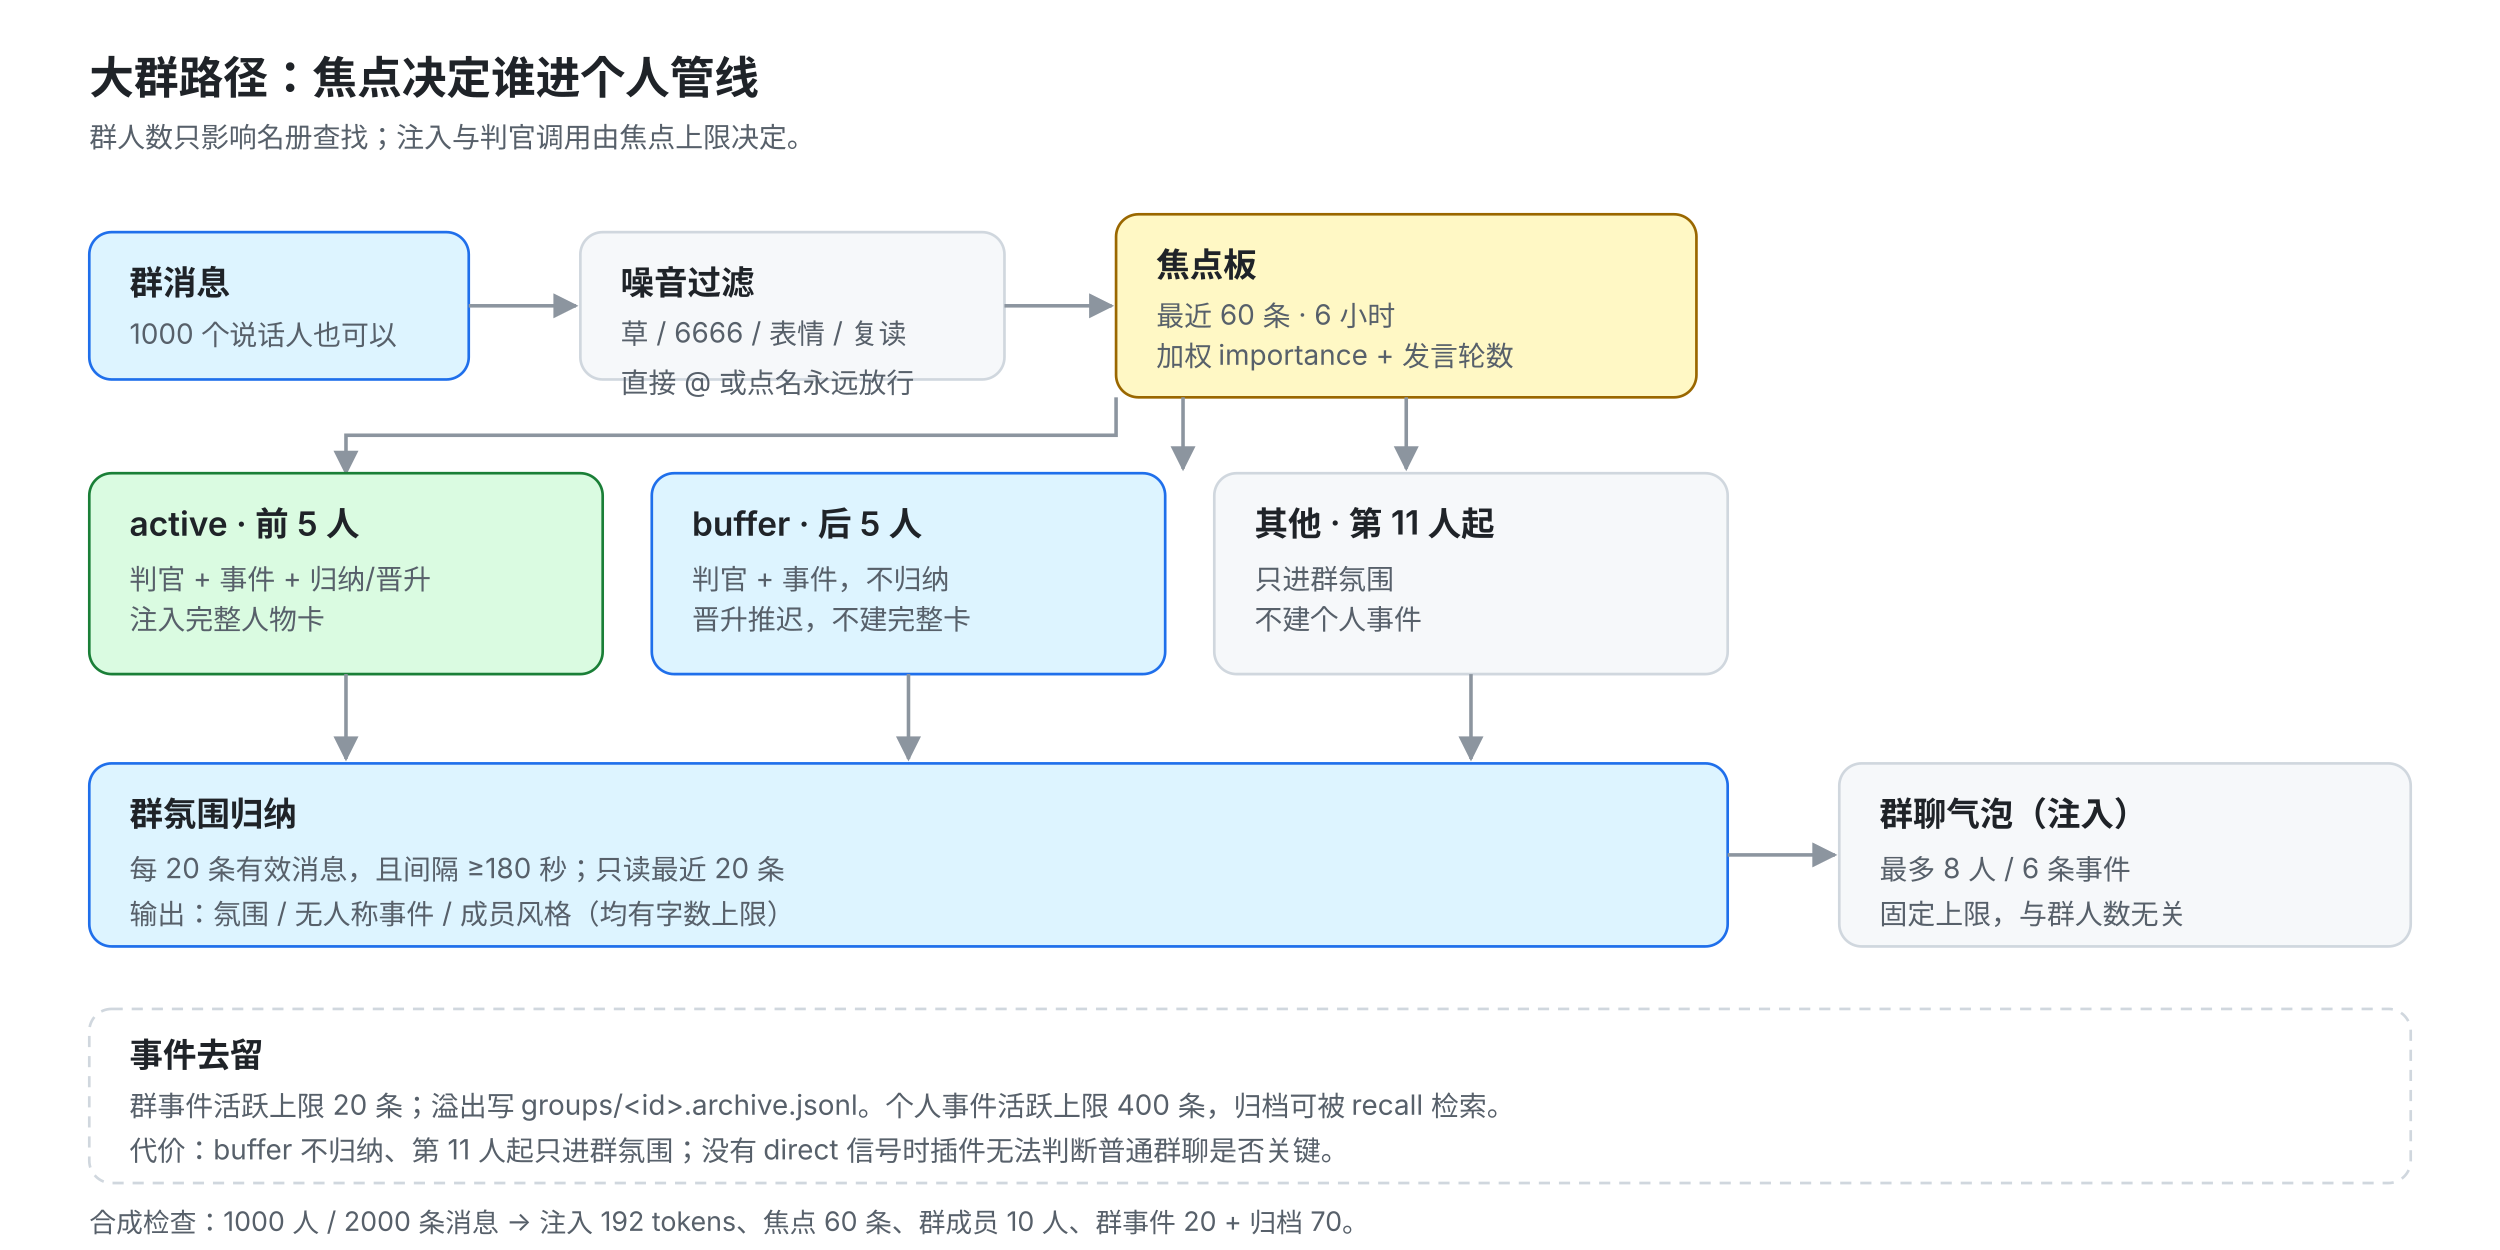
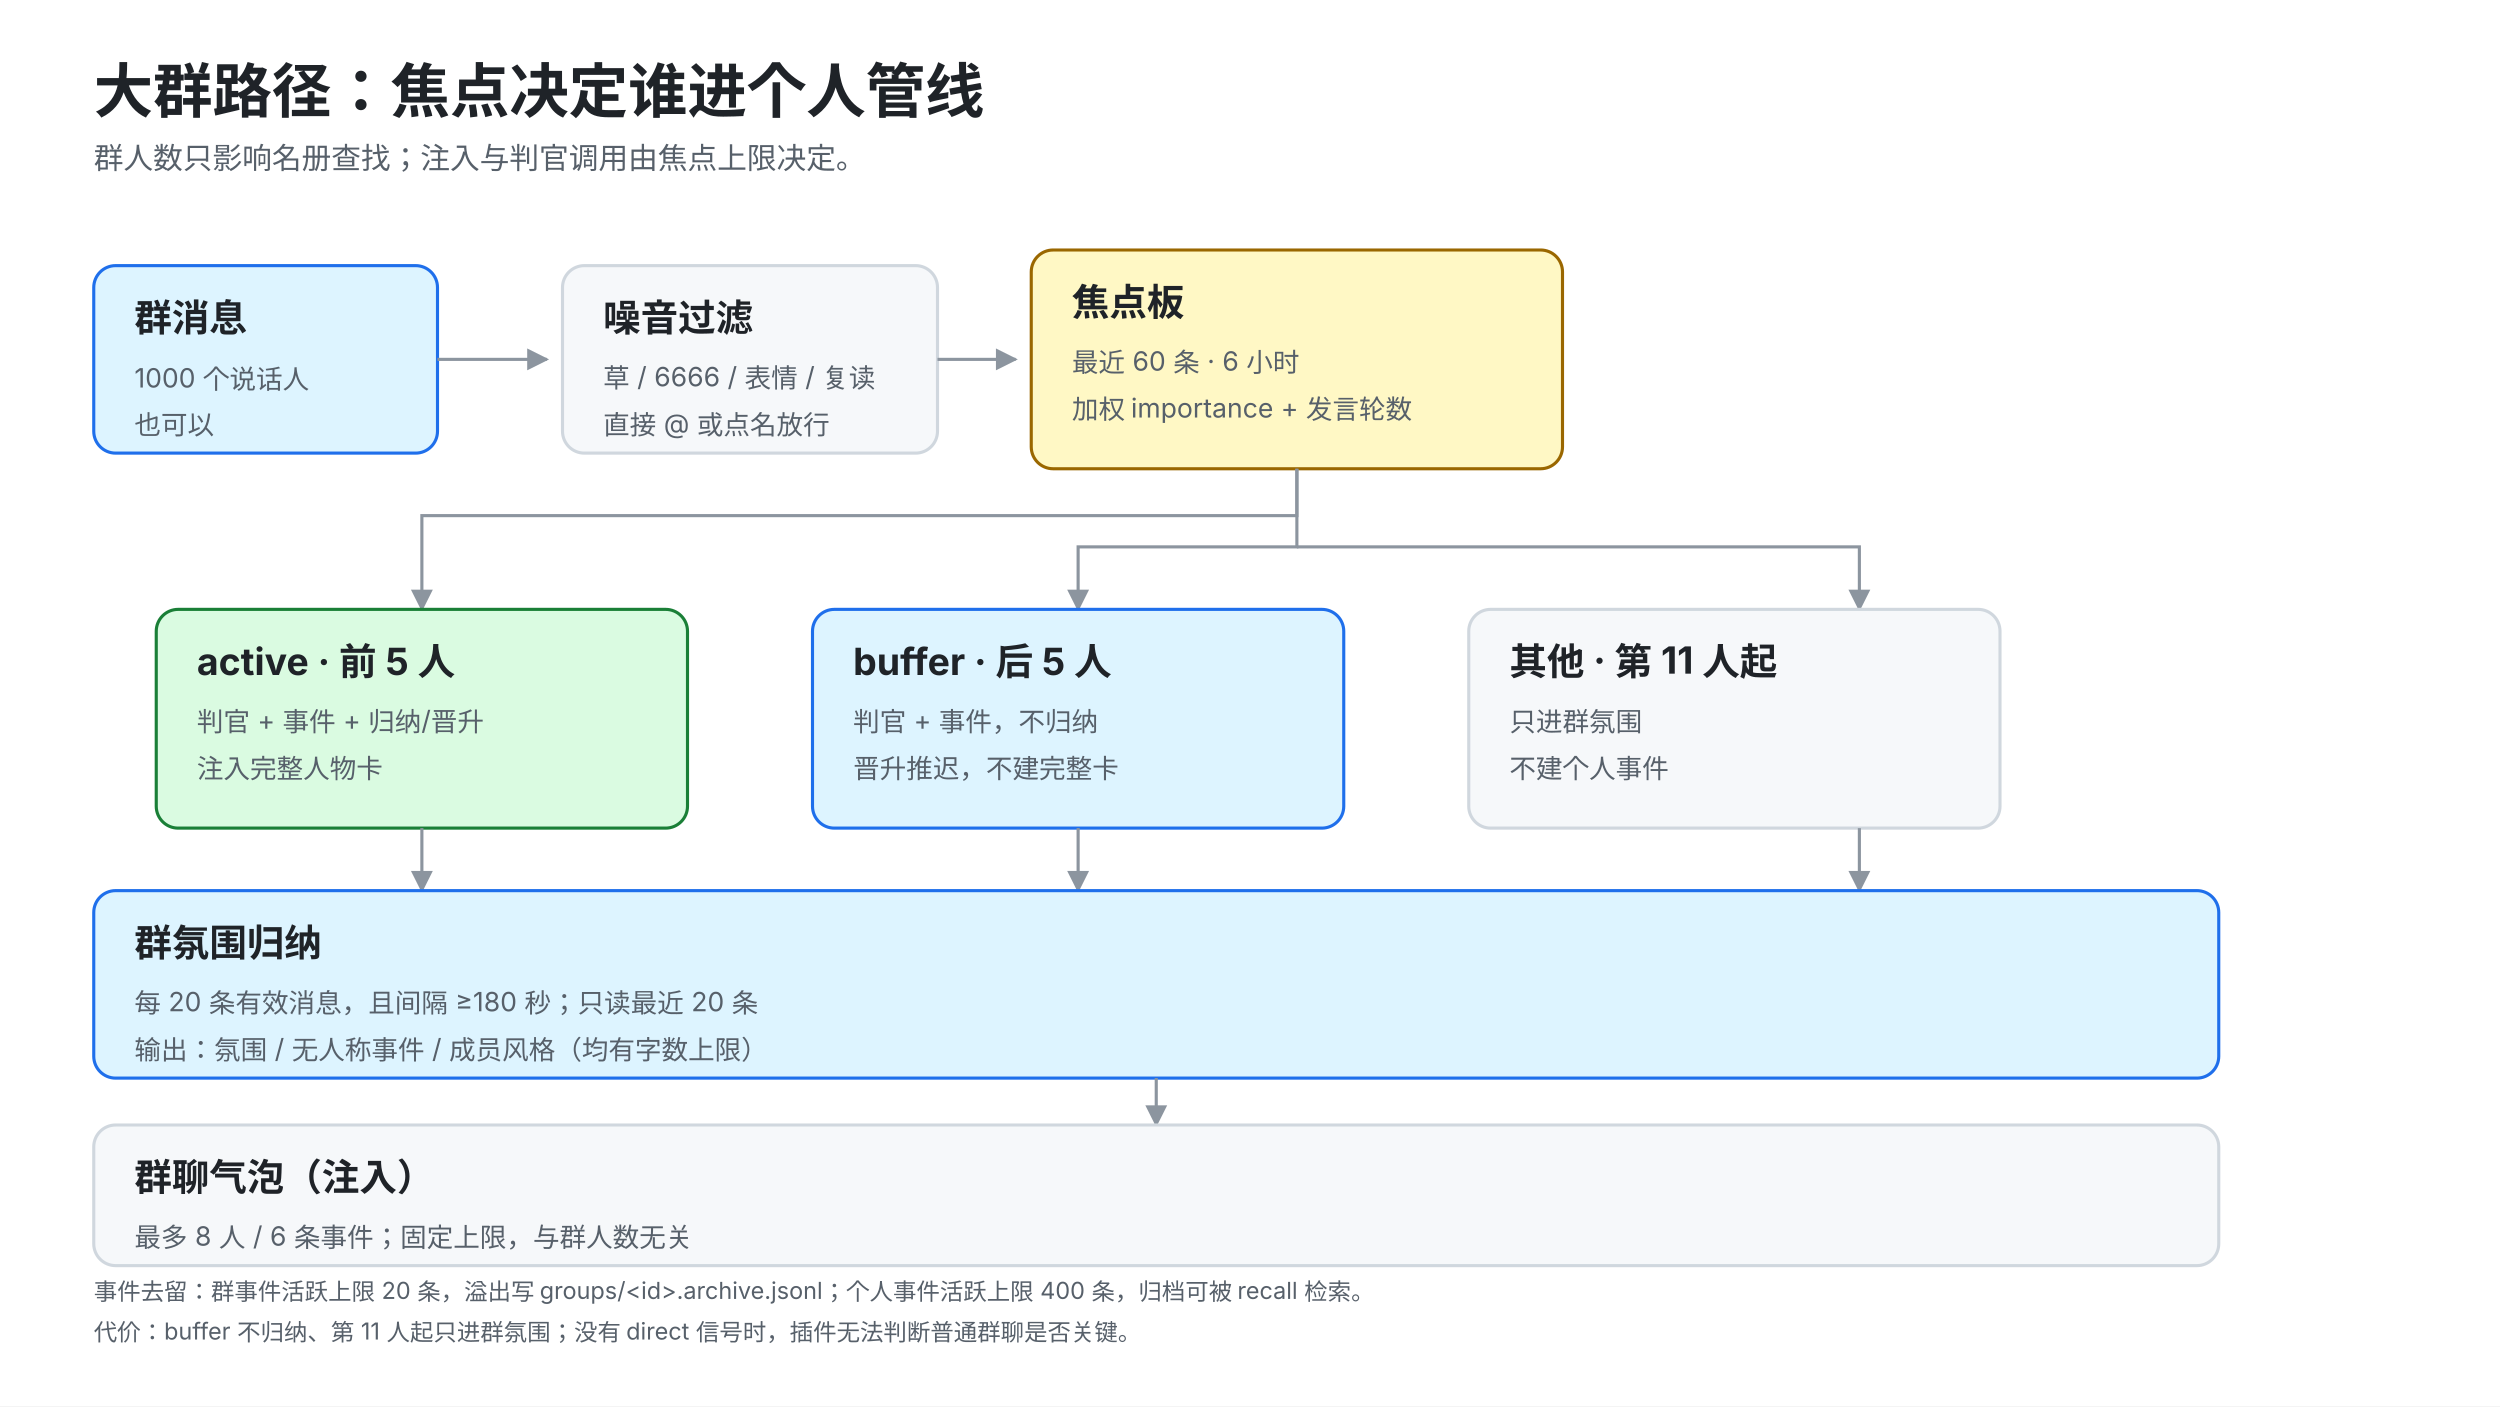
- <svg xmlns="http://www.w3.org/2000/svg" viewBox="0 0 1120 560" role="img" aria-label="大群路径：焦点决定谁进个人管线">
+ <svg xmlns="http://www.w3.org/2000/svg" width="1200" height="675" viewBox="0 0 1600 900" role="img" aria-label="大群路径：焦点决定谁进个人管线">
  <defs>
    <marker id="arrow" viewBox="0 0 10 10" refX="9" refY="5" markerWidth="7" markerHeight="7" orient="auto-start-reverse">
      <path d="M 0 0 L 10 5 L 0 10 z" fill="#8c959f" />
    </marker>
  </defs>
  <style>
    text { font-family: system-ui, -apple-system, "Segoe UI", "Noto Sans SC", "Microsoft YaHei", sans-serif; fill: #1f2328; }
-     .h { font-size: 20px; font-weight: 700; }
-     .t { font-size: 15px; font-weight: 600; }
-     .s { font-size: 12.5px; fill: #57606a; }
-     .n { font-size: 12px; fill: #57606a; }
-     .badge { font-size: 11.5px; font-weight: 600; }
-     .arr { stroke: #8c959f; stroke-width: 1.6; fill: none; marker-end: url(#arrow); }
+     .h { font-size: 38px; font-weight: 700; }
+     .sub { font-size: 19px; fill: #57606a; }
+     .title { font-size: 24px; font-weight: 700; }
+     .b { font-size: 20px; }
+     .s { font-size: 17px; fill: #57606a; }
+     .n { font-size: 15px; fill: #57606a; }
+     .arr { stroke: #8c959f; stroke-width: 2; fill: none; marker-end: url(#arrow); }
+     .dash { stroke: #8c959f; stroke-width: 2; fill: none; stroke-dasharray: 7 6; marker-end: url(#arrow); }
  </style>
-   <rect width="1120" height="560" fill="#ffffff" />
-   <text x="40" y="42" class="h">大群路径：焦点决定谁进个人管线</text>
-   <text x="40" y="66" class="s">群人数只影响名册查找；注入与判官调用由焦点上限决定。</text>
-   <rect x="40" y="104" width="170" height="66" rx="10" fill="#ddf4ff" stroke="#1f6feb" stroke-width="1.2" />
-   <text x="58" y="132" class="t">群消息</text>
-   <text x="58" y="154" class="s">1000 个说话人也可以</text>
-   <path d="M 210 137 L 258 137" class="arr" />
-   <rect x="260" y="104" width="190" height="66" rx="10" fill="#f6f8fa" stroke="#d0d7de" stroke-width="1.2" />
-   <text x="278" y="132" class="t">噪音过滤</text>
-   <text x="278" y="154" class="s">草 / 6666 / 表情 / 复读</text>
-   <text x="278" y="176" class="s">直接 @ 或点名永远放行</text>
-   <path d="M 450 137 L 498 137" class="arr" />
-   <rect x="500" y="96" width="260" height="82" rx="10" fill="#fff8c5" stroke="#9a6700" stroke-width="1.2" />
-   <text x="518" y="124" class="t">焦点板</text>
-   <text x="518" y="146" class="s">最近 60 条 · 6 小时</text>
-   <text x="518" y="164" class="s">加权 importance + 发言轮数</text>
-   <path d="M 630 178 L 630 210" class="arr" />
-   <path d="M 530 178 L 530 210" class="arr" />
-   <path d="M 500 178 L 500 195 L 155 195 L 155 212" class="arr" />
-   <rect x="40" y="212" width="230" height="90" rx="10" fill="#dafbe1" stroke="#1a7f37" stroke-width="1.2" />
-   <text x="58" y="240" class="t">active · 前 5 人</text>
-   <text x="58" y="264" class="s">判官 + 事件 + 归纳/晋升</text>
-   <text x="58" y="282" class="s">注入完整人物卡</text>
-   <rect x="292" y="212" width="230" height="90" rx="10" fill="#ddf4ff" stroke="#1f6feb" stroke-width="1.2" />
-   <text x="310" y="240" class="t">buffer · 后 5 人</text>
-   <text x="310" y="264" class="s">判官 + 事件，不归纳</text>
-   <text x="310" y="282" class="s">晋升推迟，不建完整卡</text>
-   <rect x="544" y="212" width="230" height="90" rx="10" fill="#f6f8fa" stroke="#d0d7de" stroke-width="1.2" />
-   <text x="562" y="240" class="t">其他 · 第 11 人起</text>
-   <text x="562" y="264" class="s">只进群氛围</text>
-   <text x="562" y="282" class="s">不建个人事件</text>
-   <path d="M 155 302 L 155 340" class="arr" />
-   <path d="M 407 302 L 407 340" class="arr" />
-   <path d="M 659 302 L 659 340" class="arr" />
-   <rect x="40" y="342" width="734" height="82" rx="10" fill="#ddf4ff" stroke="#1f6feb" stroke-width="1.2" />
-   <text x="58" y="370" class="t">群氛围归纳</text>
-   <text x="58" y="394" class="s">每 20 条有效消息，且间隔 ≥180 秒；只读最近 20 条</text>
-   <text x="58" y="414" class="s">输出：氛围 / 无人称事件 / 成员风格（均有字数上限）</text>
-   <path d="M 774 383 L 822 383" class="arr" />
-   <rect x="824" y="342" width="256" height="82" rx="10" fill="#f6f8fa" stroke="#d0d7de" stroke-width="1.2" />
-   <text x="842" y="370" class="t">群聊气泡（注入）</text>
-   <text x="842" y="394" class="s">最多 8 人 / 6 条事件</text>
-   <text x="842" y="414" class="s">固定上限，与群人数无关</text>
-   <rect x="40" y="452" width="1040" height="78" rx="10" fill="#ffffff" stroke="#d0d7de" stroke-width="1.2" stroke-dasharray="5 4" />
-   <text x="58" y="478" class="t">事件去留</text>
-   <text x="58" y="500" class="s">群事件活跃上限 20 条；溢出写 groups/&lt;id&gt;.archive.jsonl。个人事件活跃上限 400 条，归档可被 recall 检索。</text>
-   <text x="58" y="520" class="s">代价：buffer 不归纳、第 11 人起只进群氛围；没有 direct 信号时插件无法判断普通群聊是否关键。</text>
-   <text x="40" y="552" class="n">合成检查：1000 人 / 2000 条消息 → 注入 192 tokens、焦点 60 条、群成员 10 人、群事件 20 + 归档 70。</text>
+   <rect width="1600" height="900" fill="#ffffff" />
+   <text x="60" y="72" class="h">大群路径：焦点决定谁进个人管线</text>
+   <text x="60" y="108" class="sub">群人数只影响名册查找；注入与判官调用由焦点上限决定。</text>
+   <rect x="60" y="170" width="220" height="120" rx="14" fill="#ddf4ff" stroke="#1f6feb" stroke-width="2" />
+   <text x="86" y="212" class="title">群消息</text>
+   <text x="86" y="248" class="s">1000 个说话人</text>
+   <text x="86" y="278" class="s">也可以</text>
+   <rect x="360" y="170" width="240" height="120" rx="14" fill="#f6f8fa" stroke="#d0d7de" stroke-width="2" />
+   <text x="386" y="212" class="title">噪音过滤</text>
+   <text x="386" y="248" class="s">草 / 6666 / 表情 / 复读</text>
+   <text x="386" y="278" class="s">直接 @ 或点名放行</text>
+   <rect x="660" y="160" width="340" height="140" rx="14" fill="#fff8c5" stroke="#9a6700" stroke-width="2" />
+   <text x="686" y="202" class="title">焦点板</text>
+   <text x="686" y="238" class="s">最近 60 条 · 6 小时</text>
+   <text x="686" y="268" class="s">加权 importance + 发言轮数</text>
+   <path d="M 280 230 L 350 230" class="arr" />
+   <path d="M 600 230 L 650 230" class="arr" />
+   <path d="M 830 300 L 830 330 L 270 330 L 270 390" class="arr" />
+   <path d="M 830 300 L 830 350 L 690 350 L 690 390" class="arr" />
+   <path d="M 830 350 L 1190 350 L 1190 390" class="arr" />
+   <rect x="100" y="390" width="340" height="140" rx="14" fill="#dafbe1" stroke="#1a7f37" stroke-width="2" />
+   <text x="126" y="432" class="title">active · 前 5 人</text>
+   <text x="126" y="468" class="s">判官 + 事件 + 归纳/晋升</text>
+   <text x="126" y="498" class="s">注入完整人物卡</text>
+   <rect x="520" y="390" width="340" height="140" rx="14" fill="#ddf4ff" stroke="#1f6feb" stroke-width="2" />
+   <text x="546" y="432" class="title">buffer · 后 5 人</text>
+   <text x="546" y="468" class="s">判官 + 事件，不归纳</text>
+   <text x="546" y="498" class="s">晋升推迟，不建完整卡</text>
+   <rect x="940" y="390" width="340" height="140" rx="14" fill="#f6f8fa" stroke="#d0d7de" stroke-width="2" />
+   <text x="966" y="432" class="title">其他 · 第 11 人起</text>
+   <text x="966" y="468" class="s">只进群氛围</text>
+   <text x="966" y="498" class="s">不建个人事件</text>
+   <path d="M 270 530 L 270 570" class="arr" />
+   <path d="M 690 530 L 690 570" class="arr" />
+   <path d="M 1190 530 L 1190 570" class="arr" />
+   <rect x="60" y="570" width="1360" height="120" rx="14" fill="#ddf4ff" stroke="#1f6feb" stroke-width="2" />
+   <text x="86" y="612" class="title">群氛围归纳</text>
+   <text x="86" y="648" class="s">每 20 条有效消息，且间隔 ≥180 秒；只读最近 20 条</text>
+   <text x="86" y="678" class="s">输出：氛围 / 无人称事件 / 成员风格（均有字数上限）</text>
+   <path d="M 740 690 L 740 720" class="arr" />
+   <rect x="60" y="720" width="1360" height="90" rx="14" fill="#f6f8fa" stroke="#d0d7de" stroke-width="2" />
+   <text x="86" y="762" class="title">群聊气泡（注入）</text>
+   <text x="86" y="798" class="s">最多 8 人 / 6 条事件；固定上限，与群人数无关</text>
+   <text x="60" y="832" class="n">事件去留：群事件活跃上限 20 条，溢出写 groups/&lt;id&gt;.archive.jsonl；个人事件活跃上限 400 条，归档可被 recall 检索。</text>
+   <text x="60" y="858" class="n">代价：buffer 不归纳、第 11 人起只进群氛围；没有 direct 信号时，插件无法判断普通群聊是否关键。</text>
</svg>
